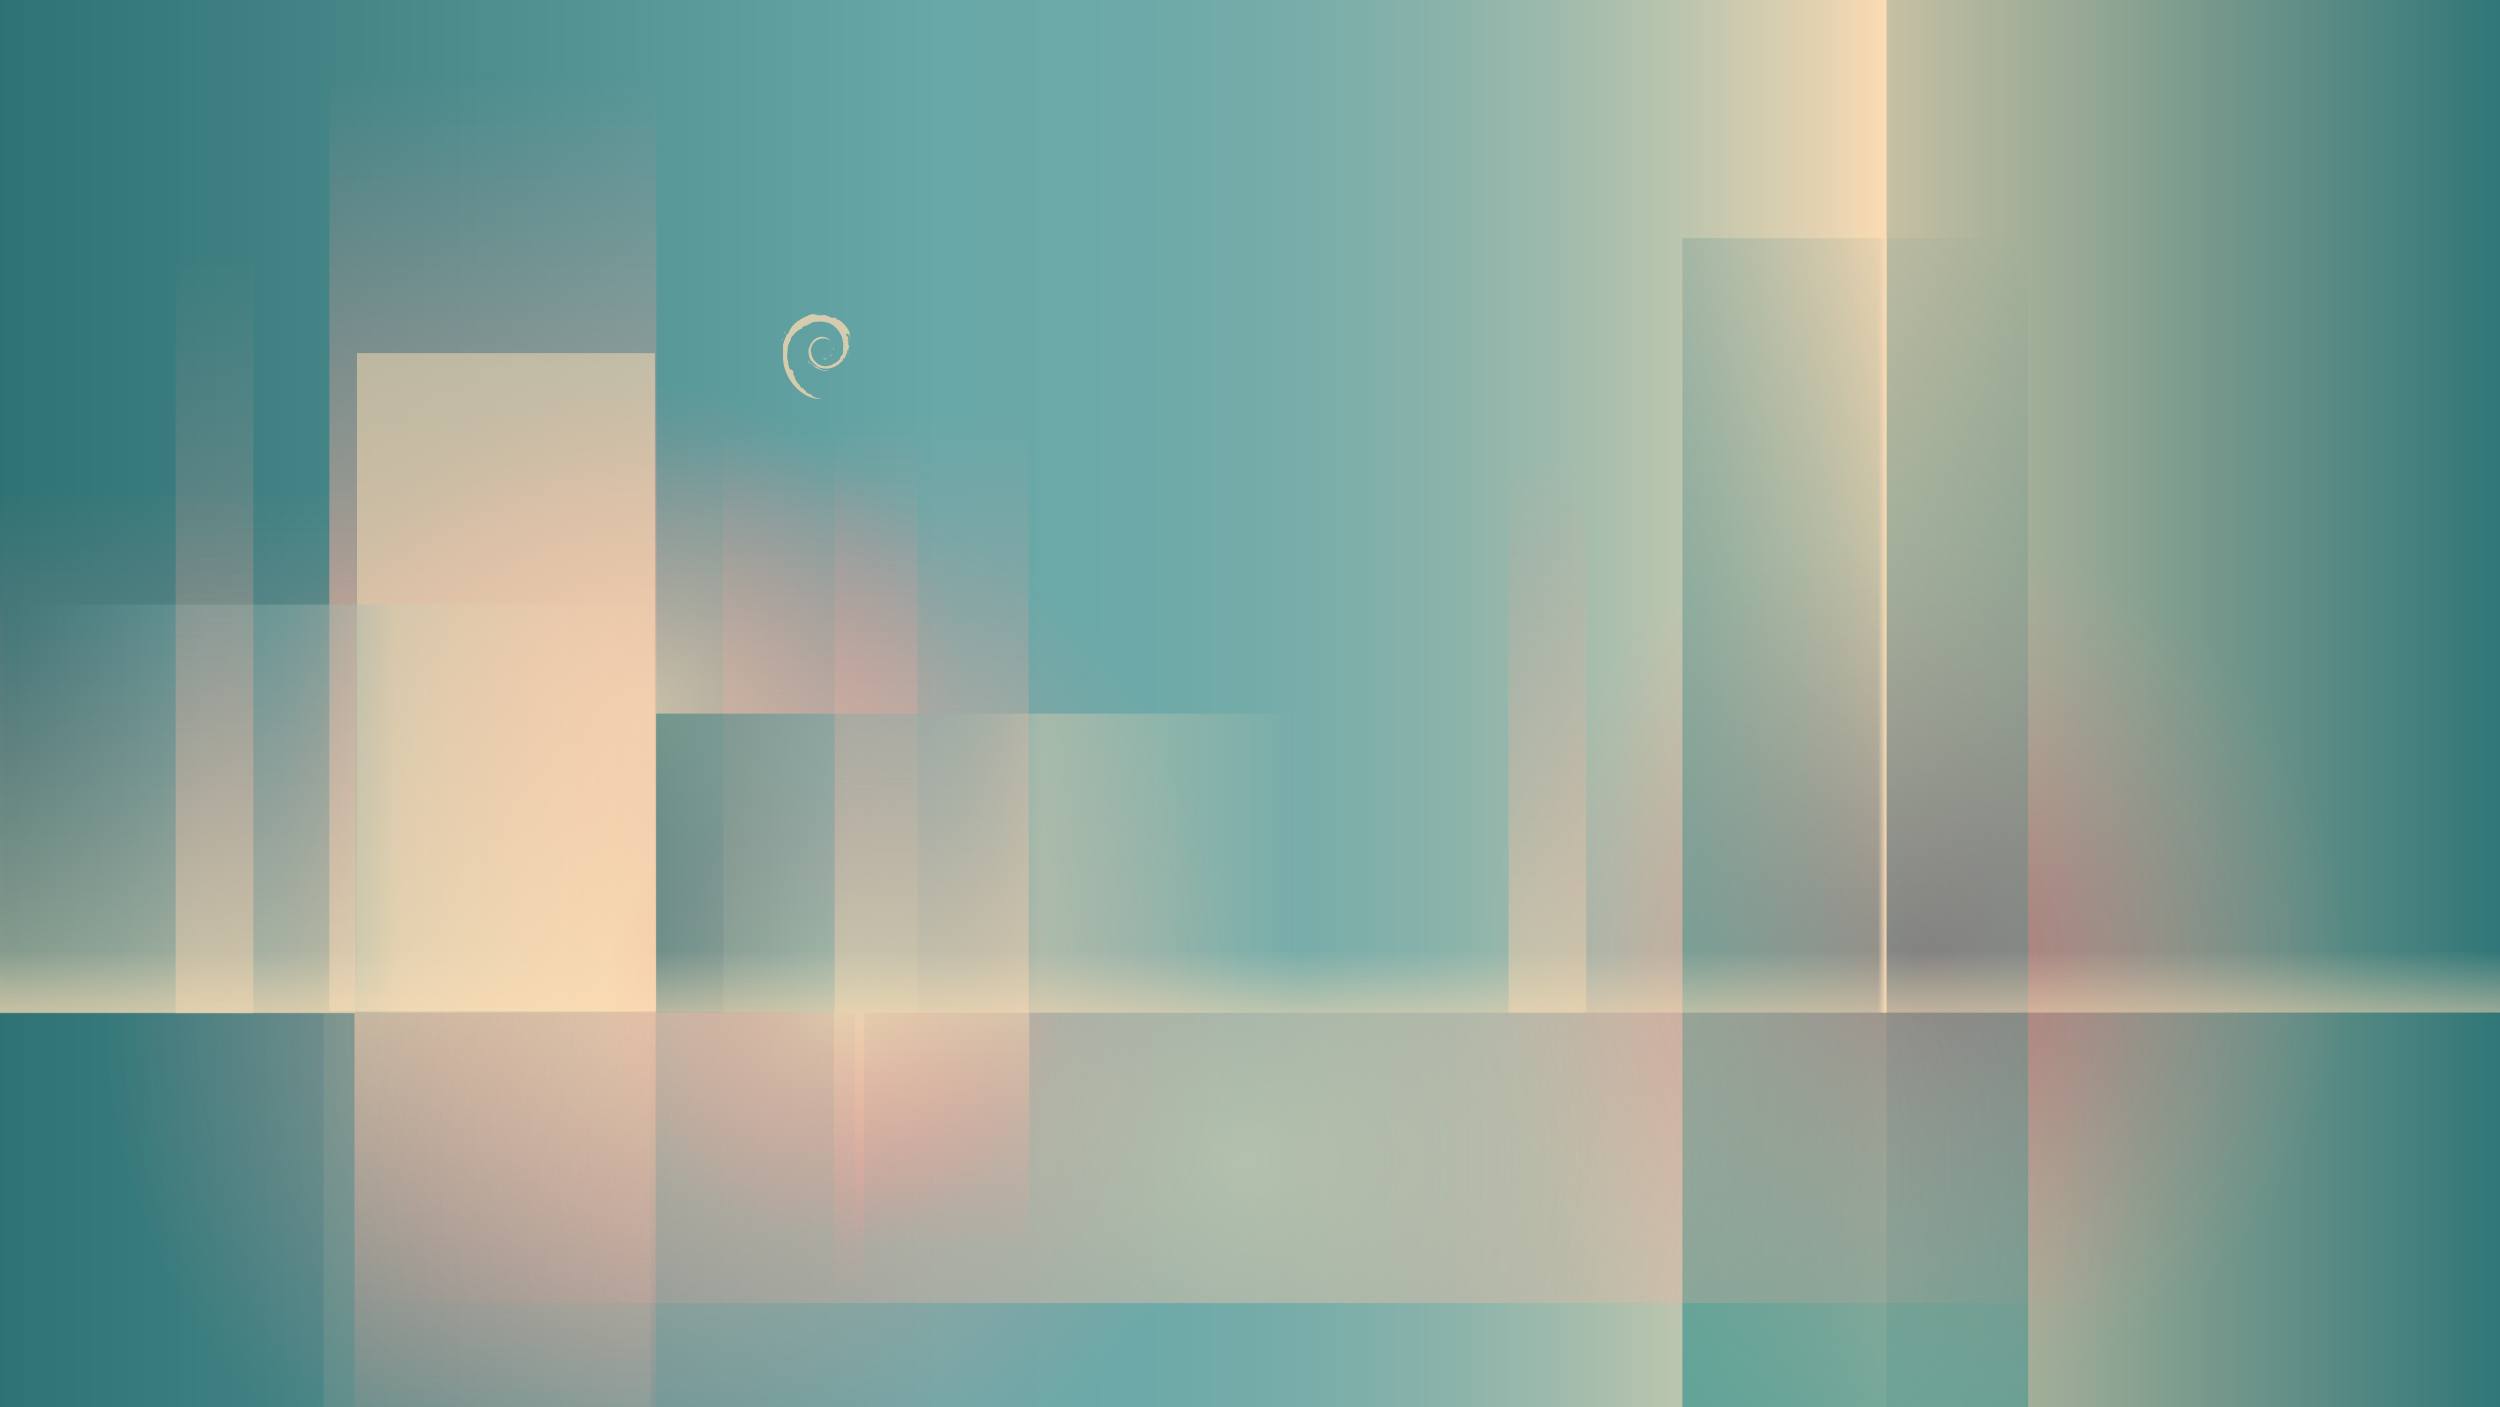
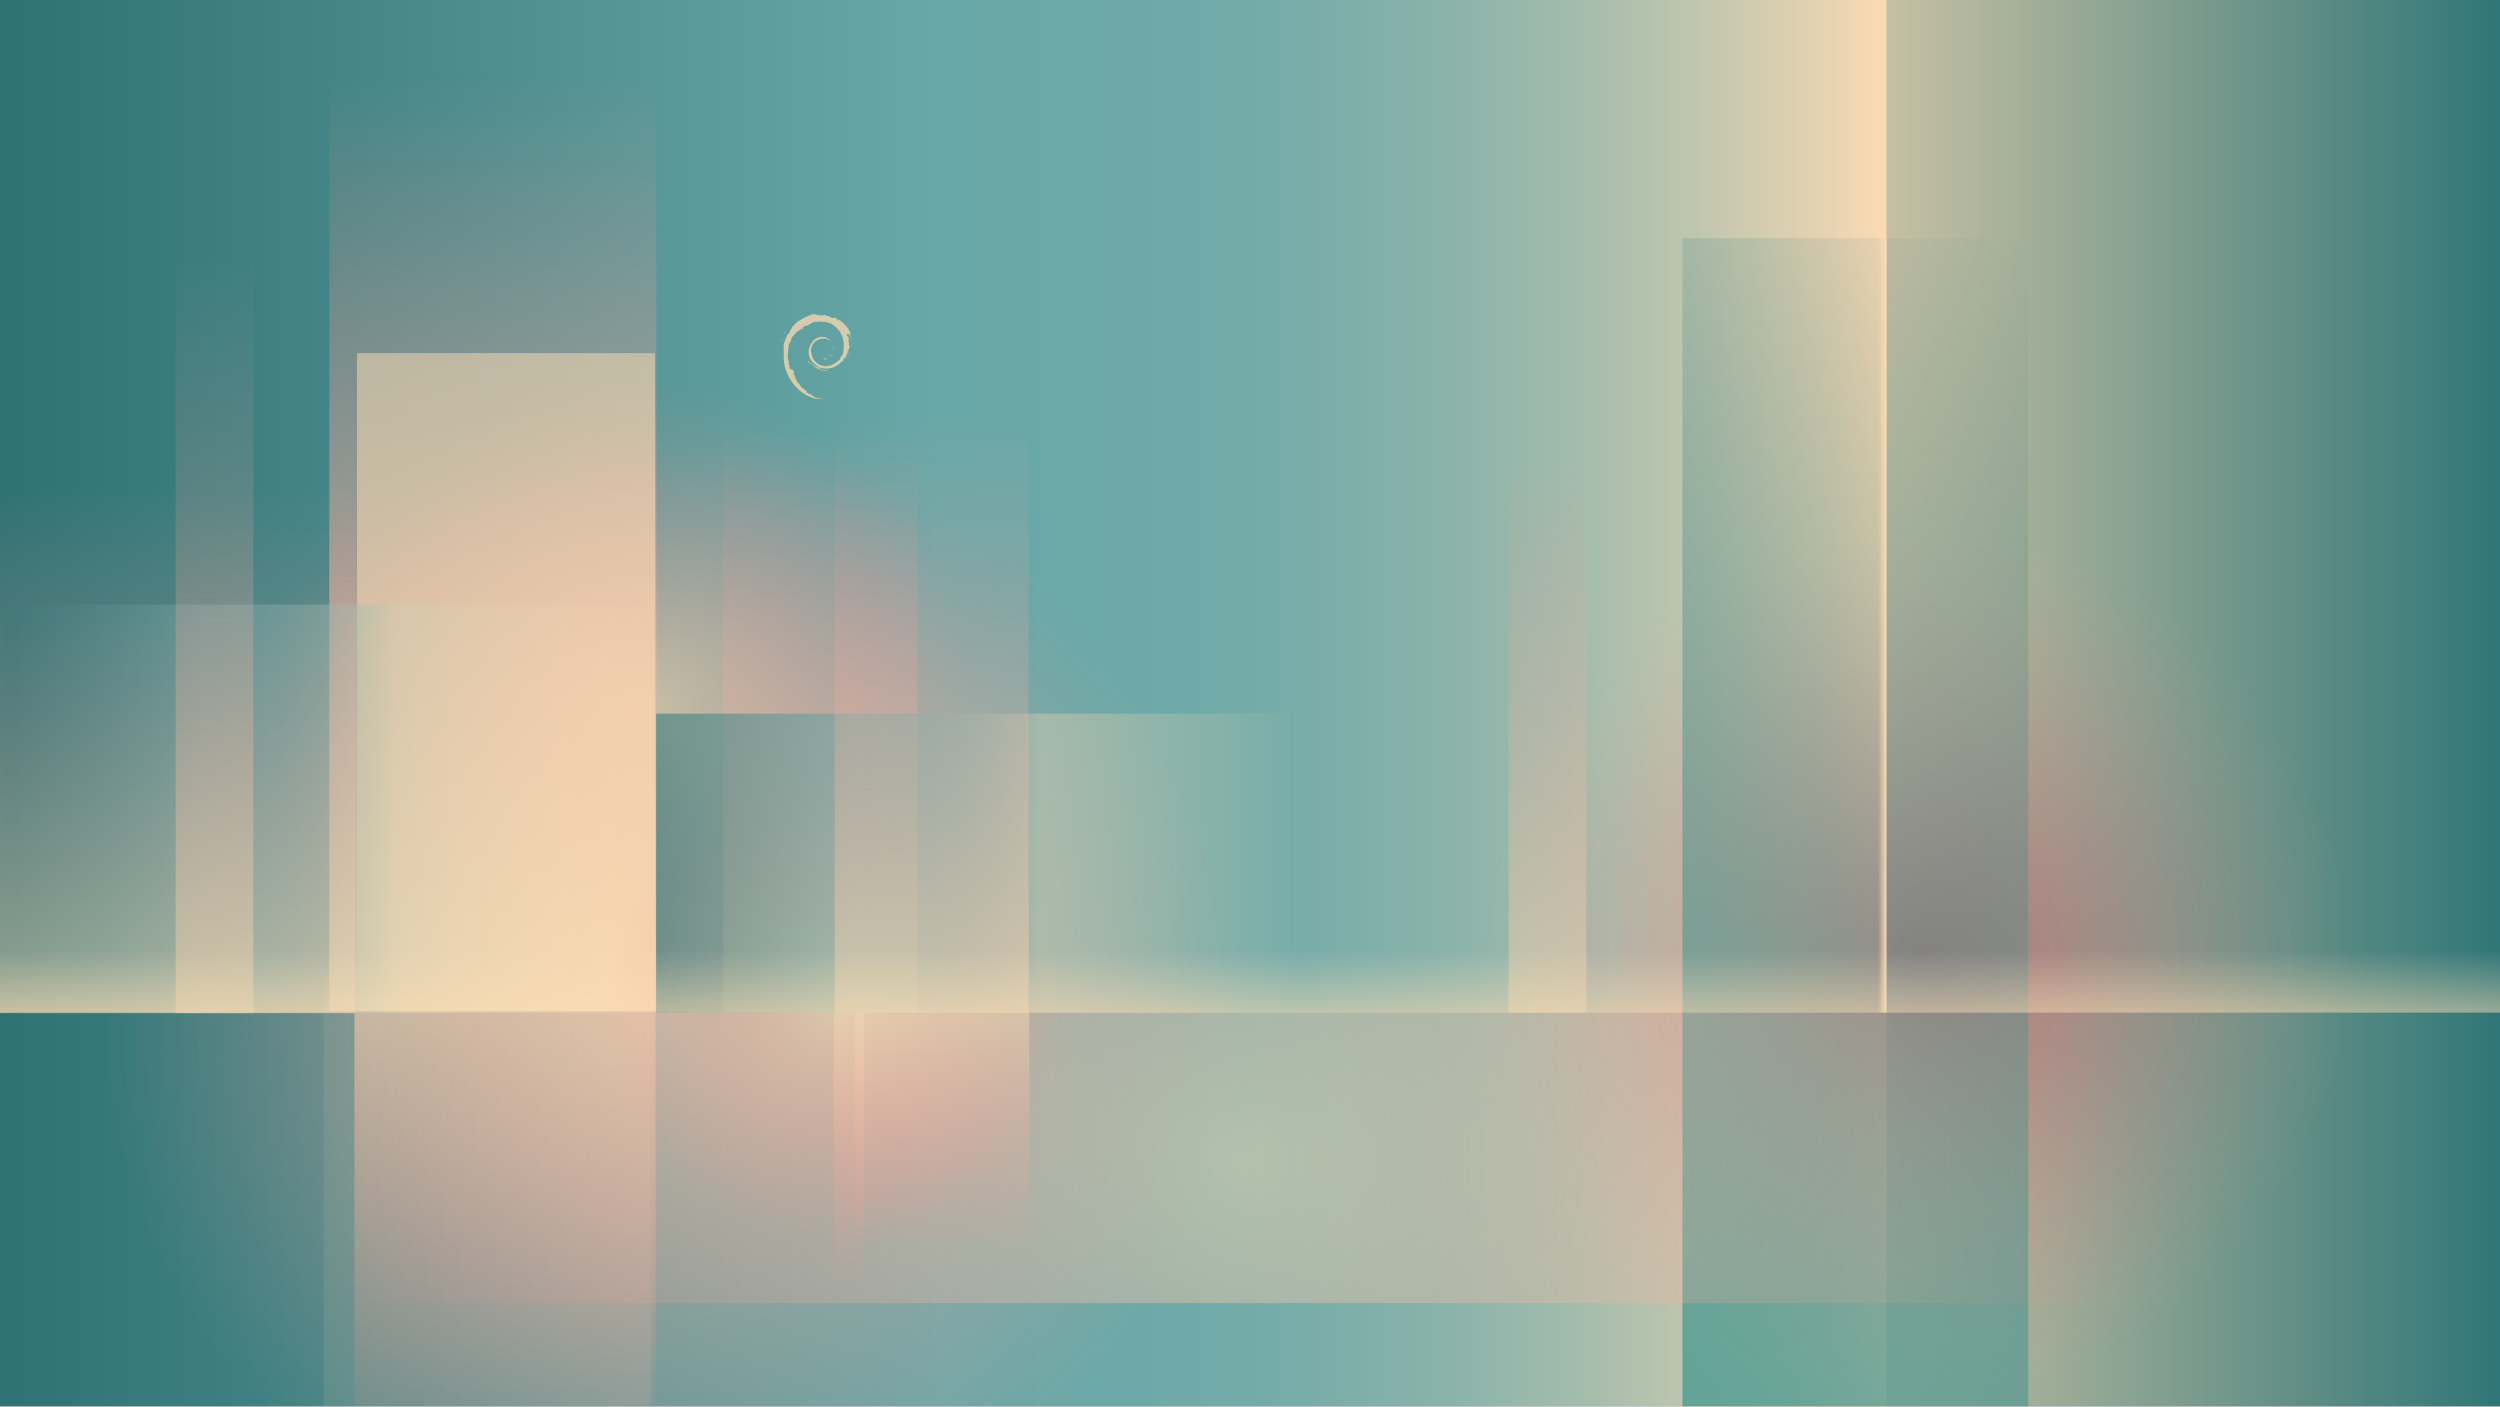
- <svg xmlns="http://www.w3.org/2000/svg" xmlns:xlink="http://www.w3.org/1999/xlink" id="Calque_1" viewBox="0 0 1920 1080">
-   <defs>
-     <style>.cls-1{fill:none;opacity:.8;}.cls-2{fill:url(#Dégradé_sans_nom_2);}.cls-2,.cls-3,.cls-4,.cls-5,.cls-6,.cls-7,.cls-8,.cls-9,.cls-10,.cls-11,.cls-12,.cls-13{opacity:.5;}.cls-14{opacity:.1;}.cls-14,.cls-13{fill:#fee0b6;}.cls-15{fill:#f3d6b0;}.cls-16{fill:#284d55;}.cls-17{fill:url(#Dégradé_sans_nom_304-2);}.cls-18{fill:url(#Dégradé_sans_nom_138-2);}.cls-3{fill:url(#Dégradé_sans_nom_304-7);}.cls-4{fill:url(#Dégradé_sans_nom_304-8);}.cls-5{fill:url(#Dégradé_sans_nom_304-6);}.cls-6{fill:url(#Dégradé_sans_nom_304-5);}.cls-7{fill:url(#Dégradé_sans_nom_304-4);}.cls-8{fill:url(#Dégradé_sans_nom_304-3);}.cls-19{fill:url(#Dégradé_sans_nom_297-2);}.cls-19,.cls-20,.cls-21,.cls-22{opacity:.6;}.cls-20{fill:url(#Dégradé_sans_nom_297-3);}.cls-23{fill:url(#Dégradé_sans_nom_153);opacity:.4;}.cls-21{fill:url(#Dégradé_sans_nom_297);}.cls-22{fill:url(#Dégradé_sans_nom_304);}.cls-9{fill:url(#Dégradé_sans_nom_334);}.cls-10{fill:url(#Dégradé_sans_nom_435);}.cls-11{fill:url(#Dégradé_sans_nom_437);}.cls-12{fill:url(#Dégradé_sans_nom_138);}.cls-24{fill:url(#Dégradé_sans_nom_342);}.cls-25{fill:url(#Dégradé_sans_nom_291);}.cls-26{fill:url(#Dégradé_sans_nom_293);}</style>
-     <linearGradient id="Dégradé_sans_nom_291" x1="1274.59" y1="496.07" x2="1928.39" y2="496.07" gradientUnits="userSpaceOnUse">
-       <stop offset="0" stop-color="#206f73" />
-       <stop offset="0" stop-color="#fddbb3" />
-       <stop offset="1" stop-color="#2d7577" />
-     </linearGradient>
-     <linearGradient id="Dégradé_sans_nom_342" x1="-3.26" y1="497.38" x2="1448.86" y2="497.38" gradientUnits="userSpaceOnUse">
-       <stop offset="0" stop-color="#2f7274" />
-       <stop offset=".5" stop-color="#69a8a8" />
-       <stop offset=".6" stop-color="#6ca9a8" />
-       <stop offset=".68" stop-color="#76aca9" />
-       <stop offset=".76" stop-color="#88b2aa" />
-       <stop offset=".83" stop-color="#a0bbac" />
-       <stop offset=".9" stop-color="#c0c6ae" />
-       <stop offset=".97" stop-color="#e7d3b1" />
-       <stop offset="1" stop-color="#fcdbb3" />
-     </linearGradient>
-     <linearGradient id="Dégradé_sans_nom_304" x1="204.96" y1="959.26" x2="563.19" y2="959.26" gradientTransform="translate(3.81 -2.47)" gradientUnits="userSpaceOnUse">
-       <stop offset="0" stop-color="#f2d6b0" />
-       <stop offset="1" stop-color="#ff8c8e" stop-opacity="0" />
-     </linearGradient>
-     <radialGradient id="Dégradé_sans_nom_153" cx="1472.28" cy="739.76" fx="1472.28" fy="739.76" r="333.36" gradientUnits="userSpaceOnUse">
-       <stop offset="0" stop-color="#a80030" />
-       <stop offset="1" stop-color="#ff8c8e" stop-opacity="0" />
-     </radialGradient>
-     <linearGradient id="Dégradé_sans_nom_293" x1="1237.35" y1="1151.17" x2="1849.38" y2="539.14" gradientTransform="translate(-118.52 -183.02)" gradientUnits="userSpaceOnUse">
-       <stop offset="0" stop-color="#487c80" stop-opacity="0" />
-       <stop offset="1" stop-color="#5ea498" />
-     </linearGradient>
-     <radialGradient id="Dégradé_sans_nom_297" cx="516.33" cy="776.78" fx="516.33" fy="776.78" r="435.9" gradientUnits="userSpaceOnUse">
-       <stop offset="0" stop-color="#f2d6b0" />
-       <stop offset="1" stop-color="#ff8c8e" stop-opacity="0" />
-     </radialGradient>
-     <radialGradient id="Dégradé_sans_nom_297-2" cx="496.34" cy="541.61" fx="496.34" fy="541.61" r="248.14" xlink:href="#Dégradé_sans_nom_297" />
-     <linearGradient id="Dégradé_sans_nom_304-2" x1="378.49" y1="776.37" x2="378.49" y2="58.02" gradientTransform="matrix(1,0,0,1,0,0)" xlink:href="#Dégradé_sans_nom_304" />
-     <radialGradient id="Dégradé_sans_nom_2" cx="1313.05" cy="1429.9" fx="1313.05" fy="1429.9" r="685" gradientTransform="translate(-233.85 -547.62) scale(.91 1)" gradientUnits="userSpaceOnUse">
-       <stop offset="0" stop-color="#f2d6b0" />
-       <stop offset="1" stop-color="#ff8c8e" stop-opacity="0" />
-     </radialGradient>
-     <linearGradient id="Dégradé_sans_nom_437" x1="3.27" y1="621.22" x2="503.71" y2="621.22" gradientUnits="userSpaceOnUse">
-       <stop offset="0" stop-color="#206f73" stop-opacity=".8" />
-       <stop offset=".31" stop-color="#69a8a8" />
-       <stop offset=".37" stop-color="#6ca9a8" />
-       <stop offset=".43" stop-color="#76aca9" />
-       <stop offset=".48" stop-color="#88b2aa" />
-       <stop offset=".53" stop-color="#a0bbac" />
-       <stop offset=".58" stop-color="#c0c6ae" />
-       <stop offset=".6" stop-color="#d0ccb0" />
-       <stop offset="1" stop-color="#fcdbb3" stop-opacity="0" />
-     </linearGradient>
-     <radialGradient id="Dégradé_sans_nom_297-3" cx="641.02" cy="773.76" fx="641.02" fy="773.76" r="177.59" xlink:href="#Dégradé_sans_nom_297" />
-     <linearGradient id="Dégradé_sans_nom_304-3" x1="1428.73" y1="454.17" x2="1791.88" y2="454.17" gradientTransform="translate(-1631.07 393.41) scale(1.1 .41)" xlink:href="#Dégradé_sans_nom_304" />
-     <linearGradient id="Dégradé_sans_nom_435" x1="1429.16" y1="1665.99" x2="1832.96" y2="1665.99" gradientTransform="translate(-1158.61 -124.57) scale(1.1 .41)" gradientUnits="userSpaceOnUse">
-       <stop offset="0" stop-color="#f2d6b0" />
-       <stop offset="1" stop-color="#ff8c8e" stop-opacity="0" />
-     </linearGradient>
-     <linearGradient id="Dégradé_sans_nom_334" x1="503.89" y1="662.86" x2="997.64" y2="662.86" gradientUnits="userSpaceOnUse">
-       <stop offset="0" stop-color="#206f73" />
-       <stop offset=".31" stop-color="#69a8a8" />
-       <stop offset=".37" stop-color="#6ca9a8" />
-       <stop offset=".43" stop-color="#76aca9" />
-       <stop offset=".48" stop-color="#88b2aa" />
-       <stop offset=".53" stop-color="#a0bbac" />
-       <stop offset=".58" stop-color="#c0c6ae" />
-       <stop offset=".6" stop-color="#d0ccb0" />
-       <stop offset="1" stop-color="#fcdbb3" stop-opacity="0" />
-     </linearGradient>
-     <linearGradient id="Dégradé_sans_nom_304-4" x1="1429.16" y1="1875.31" x2="1842.02" y2="1875.31" gradientTransform="translate(-1078.04 -215.08) scale(1.1 .41)" xlink:href="#Dégradé_sans_nom_304" />
-     <linearGradient id="Dégradé_sans_nom_138" x1="1636.86" y1="1429.49" x2="1664.87" y2="1429.49" gradientTransform="translate(-1796.12 2183.75) scale(1.67 -1)" gradientUnits="userSpaceOnUse">
-       <stop offset="0" stop-color="#f2dab8" stop-opacity="0" />
-       <stop offset="1" stop-color="#fcdbb3" />
-     </linearGradient>
-     <linearGradient id="Dégradé_sans_nom_138-2" x1="1442.33" y1="480.05" x2="1448.81" y2="480.05" gradientTransform="translate(2891.14 960.1) rotate(-180)" xlink:href="#Dégradé_sans_nom_138" />
-     <linearGradient id="Dégradé_sans_nom_304-5" x1="1428.73" y1="527.55" x2="1953.85" y2="527.55" gradientTransform="translate(-1689.89 274.62) scale(1.1 .41)" xlink:href="#Dégradé_sans_nom_304" />
-     <linearGradient id="Dégradé_sans_nom_304-6" x1="1429.16" y1="3032.55" x2="1813.59" y2="3032.55" gradientTransform="translate(-589.53 -672.41) scale(1.1 .41)" xlink:href="#Dégradé_sans_nom_304" />
-     <linearGradient id="Dégradé_sans_nom_304-7" x1="1531.38" y1="1791.6" x2="1693.43" y2="1791.6" gradientTransform="translate(-1044.56 133.81) scale(1.1 .41)" xlink:href="#Dégradé_sans_nom_304" />
-     <linearGradient id="Dégradé_sans_nom_304-8" x1="1531.62" y1="1966.54" x2="1724.74" y2="1966.54" gradientTransform="translate(-1133.35 79.62) scale(1.1 .41)" xlink:href="#Dégradé_sans_nom_304" />
-   </defs>
-   <rect class="cls-16" y="-60" width="1920" height="1200" />
-   <rect class="cls-25" x="1274.59" y="-301.31" width="653.8" height="1594.76" />
-   <rect class="cls-24" x="-3.26" y="-298.18" width="1452.12" height="1591.13" />
-   <rect class="cls-14" x="248.59" y="747.68" width="251.1" height="405.44" />
-   <rect class="cls-22" x="208.77" y="841.15" width="358.23" height="231.29" transform="translate(1344.68 568.91) rotate(90)" />
-   <circle class="cls-23" cx="1472.28" cy="739.76" r="333.36" />
-   <rect class="cls-26" x="1292.07" y="182.88" width="265.56" height="958.5" transform="translate(2849.7 1324.26) rotate(180)" />
-   <circle class="cls-21" cx="516.33" cy="776.78" r="435.9" />
-   <circle class="cls-19" cx="496.34" cy="541.61" r="248.14" />
-   <rect class="cls-17" x="252.94" y="58.02" width="251.1" height="718.35" />
-   <rect class="cls-13" x="274.16" y="271.23" width="228.79" height="505.94" />
-   <rect class="cls-2" x="851.21" y="-76.45" width="223.47" height="1930.97" transform="translate(73.91 1851.98) rotate(-90)" />
-   <rect class="cls-11" x="3.27" y="464.32" width="500.44" height="313.81" />
-   <circle class="cls-20" cx="641.02" cy="773.76" r="177.59" />
-   <rect class="cls-8" x="-64.37" y="440.82" width="398.22" height="276.38" transform="translate(-444.28 713.75) rotate(-90)" />
-   <rect class="cls-10" x="408.56" y="481.74" width="442.8" height="149.03" transform="translate(73.71 1186.22) rotate(-90)" />
-   <rect class="cls-9" x="503.89" y="548.07" width="493.75" height="229.59" />
-   <rect class="cls-7" x="489.14" y="476.78" width="452.73" height="149.03" transform="translate(164.21 1266.79) rotate(-90)" />
-   <rect class="cls-12" x="938.48" y="-207.9" width="46.79" height="1924.32" transform="translate(1716.13 -207.61) rotate(90)" />
-   <rect class="cls-18" x="1442.33" y="182.45" width="6.47" height="595.21" transform="translate(2891.14 960.1) rotate(180)" />
-   <g class="cls-1">
-     <path class="cls-15" d="m632.47,275.3c-1.09.01.21.56,1.63.78.4-.31.75-.62,1.07-.92-.89.22-1.79.22-2.7.14" />
-     <path class="cls-15" d="m638.33,273.84c.65-.9,1.13-1.88,1.29-2.9-.15.72-.54,1.35-.91,2.01-2.04,1.29-.19-.76,0-1.54-2.19,2.76-.3,1.66-.38,2.43" />
-     <path class="cls-15" d="m640.5,268.21c.13-1.97-.39-1.34-.56-.59.2.11.36,1.39.56.59" />
-     <path class="cls-15" d="m628.33,241.33c.58.1,1.26.18,1.16.32.64-.14.78-.27-1.16-.32" />
-     <path class="cls-15" d="m629.5,241.65l-.41.09.38-.04.03-.05" />
-     <path class="cls-15" d="m647.67,268.95c.07,1.77-.52,2.62-1.04,4.14l-.94.47c-.77,1.5.08.95-.48,2.15-1.21,1.07-3.66,3.35-4.44,3.56-.57-.01.39-.68.51-.94-1.61,1.11-1.3,1.66-3.77,2.34l-.07-.16c-6.09,2.86-14.54-2.81-14.43-10.55-.06.49-.18.37-.32.57-.31-3.98,1.84-7.98,5.47-9.62,3.55-1.76,7.72-1.04,10.26,1.34-1.4-1.83-4.18-3.77-7.48-3.59-3.23.05-6.25,2.11-7.26,4.34-1.65,1.04-1.85,4.02-2.57,4.56-.97,7.13,1.82,10.21,6.56,13.84.74.5.21.58.31.96-1.57-.74-3.01-1.85-4.19-3.21.63.92,1.31,1.81,2.18,2.51-1.48-.5-3.46-3.59-4.04-3.72,2.55,4.57,10.36,8.02,14.45,6.31-1.89.07-4.3.04-6.42-.75-.9-.46-2.11-1.41-1.89-1.59,5.58,2.08,11.34,1.58,16.17-2.29,1.23-.96,2.57-2.58,2.96-2.61-.58.88.1.42-.35,1.2,1.22-1.97-.53-.8,1.26-3.41l.66.91c-.25-1.64,2.04-3.63,1.8-6.22.52-.79.58.85.03,2.68.77-2.02.2-2.35.4-4.02.21.56.5,1.16.64,1.75-.5-1.95.51-3.29.77-4.43-.25-.11-.78.86-.9-1.44.02-1,.28-.53.38-.77-.2-.11-.71-.88-1.03-2.36.23-.35.61.9.92.95-.2-1.17-.54-2.07-.56-2.96-.91-1.89-.32.25-1.05-.81-.96-3.01.8-.7.92-2.06,1.46,2.12,2.29,5.4,2.68,6.76-.29-1.66-.76-3.26-1.34-4.82.45.19-.72-3.41.58-1.03-1.38-5.08-5.9-9.82-10.07-12.04.51.47,1.15,1.05.92,1.14-2.07-1.23-1.71-1.33-2-1.85-1.68-.69-1.8.06-2.91,0-3.18-1.69-3.79-1.51-6.72-2.56l.13.62c-2.11-.7-2.45.26-4.73,0-.14-.11.73-.39,1.44-.49-2.04.27-1.94-.4-3.93.07.49-.34,1.01-.57,1.53-.87-1.66.1-3.96.97-3.25.18-2.71,1.21-7.52,2.9-10.22,5.44l-.08-.57c-1.24,1.48-5.39,4.43-5.72,6.36l-.33.08c-.64,1.09-1.06,2.32-1.57,3.44-.84,1.43-1.23.55-1.11.78-1.66,3.36-2.48,6.18-3.19,8.49.51.76.01,4.55.2,7.59-.83,15.01,10.54,29.59,22.96,32.95,1.82.65,4.53.63,6.83.69-2.72-.78-3.07-.41-5.72-1.33-1.91-.9-2.33-1.93-3.68-3.1l.54.95c-2.65-.94-1.54-1.16-3.7-1.85l.57-.75c-.86-.07-2.28-1.45-2.67-2.22l-.94.04c-1.13-1.39-1.73-2.4-1.69-3.18l-.3.54c-.34-.59-4.16-5.23-2.18-4.15-.37-.33-.86-.55-1.39-1.51l.4-.46c-.95-1.23-1.75-2.8-1.69-3.32.51.69.86.81,1.21.93-2.41-5.97-2.54-.33-4.36-6.07l.38-.03c-.29-.45-.48-.93-.71-1.4l.17-1.67c-1.73-2-.48-8.51-.23-12.08.17-1.45,1.44-3,2.41-5.42l-.59-.1c1.13-1.96,6.43-7.89,8.89-7.59,1.19-1.5-.24,0-.47-.38,2.62-2.71,3.44-1.91,5.2-2.4,1.9-1.13-1.63.44-.73-.43,3.29-.84,2.33-1.91,6.62-2.34.45.26-1.05.4-1.43.73,2.74-1.34,8.67-1.04,12.53.74,4.47,2.09,9.5,8.27,9.69,14.08l.23.06c-.11,2.31.35,4.98-.46,7.44l.55-1.16" />
-     <path class="cls-15" d="m620.55,276.8l-.15.77c.72.98,1.29,2.03,2.2,2.79-.66-1.29-1.15-1.82-2.05-3.56" />
-     <path class="cls-15" d="m622.25,276.73c-.38-.42-.6-.93-.86-1.43.24.88.74,1.65,1.19,2.42l-.34-.99" />
-     <path class="cls-15" d="m652.27,270.2l-.16.4c-.29,2.09-.93,4.16-1.9,6.07,1.08-2.02,1.77-4.23,2.06-6.48" />
-     <path class="cls-15" d="m628.55,240.81c.74-.27,1.81-.15,2.6-.33-1.02.09-2.04.14-3.04.26l.44.06" />
-     <path class="cls-15" d="m602.63,254.59c.17,1.57-1.18,2.19.3,1.15.8-1.79-.31-.49-.3-1.15" />
-     <path class="cls-15" d="m600.88,261.88c.34-1.05.4-1.68.53-2.29-.94,1.21-.44,1.47-.53,2.29" />
+ <svg xmlns="http://www.w3.org/2000/svg" xmlns:xlink="http://www.w3.org/1999/xlink" version="1.1" id="Calque_1" x="0px" y="0px" viewBox="0 0 1920 1080" style="enable-background:new 0 0 1920 1080;" xml:space="preserve">
+   <style type="text/css">
+ 	.st0{clip-path:url(#SVGID_00000108310281131483629020000017432244635275208586_);fill:#284D55;}
+ 	
+ 		.st1{clip-path:url(#SVGID_00000108310281131483629020000017432244635275208586_);fill:url(#SVGID_00000011730131366729976700000010985417114782185130_);}
+ 	
+ 		.st2{clip-path:url(#SVGID_00000108310281131483629020000017432244635275208586_);fill:url(#SVGID_00000044154243611348426310000008502125570458073497_);}
+ 	
+ 		.st3{opacity:0.1;clip-path:url(#SVGID_00000108310281131483629020000017432244635275208586_);fill:#FEE0B6;enable-background:new    ;}
+ 	
+ 		.st4{opacity:0.6;clip-path:url(#SVGID_00000108310281131483629020000017432244635275208586_);fill:url(#SVGID_00000070120866222954396320000003708904108355513010_);enable-background:new    ;}
+ 	
+ 		.st5{opacity:0.4;clip-path:url(#SVGID_00000108310281131483629020000017432244635275208586_);fill:url(#SVGID_00000014609947402465185000000004131412451605654206_);enable-background:new    ;}
+ 	
+ 		.st6{clip-path:url(#SVGID_00000108310281131483629020000017432244635275208586_);fill:url(#SVGID_00000103967682757956065170000007416653654839710641_);}
+ 	
+ 		.st7{opacity:0.6;clip-path:url(#SVGID_00000108310281131483629020000017432244635275208586_);fill:url(#SVGID_00000145056717331216698050000013300692031627513513_);enable-background:new    ;}
+ 	
+ 		.st8{opacity:0.6;clip-path:url(#SVGID_00000108310281131483629020000017432244635275208586_);fill:url(#SVGID_00000016777810585319483380000016902397433033856679_);enable-background:new    ;}
+ 	
+ 		.st9{clip-path:url(#SVGID_00000108310281131483629020000017432244635275208586_);fill:url(#SVGID_00000088122753571480592750000018212579471431792278_);}
+ 	
+ 		.st10{opacity:0.5;clip-path:url(#SVGID_00000108310281131483629020000017432244635275208586_);fill:#FEE0B6;enable-background:new    ;}
+ 	
+ 		.st11{opacity:0.5;clip-path:url(#SVGID_00000108310281131483629020000017432244635275208586_);fill:url(#SVGID_00000159428716207405565930000004956095791117216404_);enable-background:new    ;}
+ 	
+ 		.st12{opacity:0.5;clip-path:url(#SVGID_00000108310281131483629020000017432244635275208586_);fill:url(#SVGID_00000147923810017279851090000012603210466702578567_);enable-background:new    ;}
+ 	
+ 		.st13{opacity:0.6;clip-path:url(#SVGID_00000108310281131483629020000017432244635275208586_);fill:url(#SVGID_00000131328269067619482680000016515873748803952311_);enable-background:new    ;}
+ 	
+ 		.st14{opacity:0.5;clip-path:url(#SVGID_00000108310281131483629020000017432244635275208586_);fill:url(#SVGID_00000145042093198664394240000000316998817694774660_);enable-background:new    ;}
+ 	
+ 		.st15{opacity:0.5;clip-path:url(#SVGID_00000108310281131483629020000017432244635275208586_);fill:url(#SVGID_00000082327915314961077930000015384539705078390443_);enable-background:new    ;}
+ 	
+ 		.st16{opacity:0.5;clip-path:url(#SVGID_00000108310281131483629020000017432244635275208586_);fill:url(#SVGID_00000092420182638938250400000006020377760619614867_);enable-background:new    ;}
+ 	
+ 		.st17{opacity:0.5;clip-path:url(#SVGID_00000108310281131483629020000017432244635275208586_);fill:url(#SVGID_00000026131289978931641490000003825515117453310142_);enable-background:new    ;}
+ 	
+ 		.st18{opacity:0.5;clip-path:url(#SVGID_00000108310281131483629020000017432244635275208586_);fill:url(#SVGID_00000082349610042769747790000013976913236003934655_);enable-background:new    ;}
+ 	
+ 		.st19{clip-path:url(#SVGID_00000108310281131483629020000017432244635275208586_);fill:url(#SVGID_00000183225921204365129930000003376032759545814414_);}
+ 	.st20{opacity:0.8;clip-path:url(#SVGID_00000108310281131483629020000017432244635275208586_);}
+ 	.st21{fill:#F3D6B0;}
+ 	
+ 		.st22{opacity:0.5;clip-path:url(#SVGID_00000108310281131483629020000017432244635275208586_);fill:url(#SVGID_00000042714872223265273560000010787308961930471598_);enable-background:new    ;}
+ 	
+ 		.st23{opacity:0.5;clip-path:url(#SVGID_00000108310281131483629020000017432244635275208586_);fill:url(#SVGID_00000003079044622759035230000000658548711980179858_);enable-background:new    ;}
+ 	
+ 		.st24{opacity:0.5;clip-path:url(#SVGID_00000108310281131483629020000017432244635275208586_);fill:url(#SVGID_00000174602662626609899460000006834140955035798158_);enable-background:new    ;}
+ 	
+ 		.st25{opacity:0.5;clip-path:url(#SVGID_00000108310281131483629020000017432244635275208586_);fill:url(#SVGID_00000058582735664039333820000008263838844152905632_);enable-background:new    ;}
+ </style>
+   <g>
+     <defs>
+       <rect id="SVGID_1_" width="1920" height="1080" />
+     </defs>
+     <clipPath id="SVGID_00000013899866680583954050000002402616101565487497_">
+       <use xlink:href="#SVGID_1_" style="overflow:visible;" />
+     </clipPath>
+     <rect y="-60" style="clip-path:url(#SVGID_00000013899866680583954050000002402616101565487497_);fill:#284D55;" width="1920" height="1200" />
+     <linearGradient id="SVGID_00000170993532450962762250000005975518942871066301_" gradientUnits="userSpaceOnUse" x1="1274.59" y1="583.93" x2="1928.39" y2="583.93" gradientTransform="matrix(1 0 0 -1 0 1080)">
+       <stop offset="0" style="stop-color:#206F73" />
+       <stop offset="0" style="stop-color:#FDDBB3" />
+       <stop offset="1" style="stop-color:#2D7577" />
+     </linearGradient>
+     <rect x="1274.6" y="-301.3" style="clip-path:url(#SVGID_00000013899866680583954050000002402616101565487497_);fill:url(#SVGID_00000170993532450962762250000005975518942871066301_);" width="653.8" height="1594.8" />
+     <linearGradient id="SVGID_00000171683937451812940440000010701890774419355307_" gradientUnits="userSpaceOnUse" x1="-3.26" y1="582.615" x2="1448.86" y2="582.615" gradientTransform="matrix(1 0 0 -1 0 1080)">
+       <stop offset="0" style="stop-color:#2F7274" />
+       <stop offset="0.5" style="stop-color:#69A8A8" />
+       <stop offset="0.6" style="stop-color:#6CA9A8" />
+       <stop offset="0.68" style="stop-color:#76ACA9" />
+       <stop offset="0.76" style="stop-color:#88B2AA" />
+       <stop offset="0.83" style="stop-color:#A0BBAC" />
+       <stop offset="0.9" style="stop-color:#C0C6AE" />
+       <stop offset="0.97" style="stop-color:#E7D3B1" />
+       <stop offset="1" style="stop-color:#FCDBB3" />
+     </linearGradient>
+     <rect x="-3.3" y="-298.2" style="clip-path:url(#SVGID_00000013899866680583954050000002402616101565487497_);fill:url(#SVGID_00000171683937451812940440000010701890774419355307_);" width="1452.1" height="1591.1" />
+     <rect x="248.6" y="747.7" style="opacity:0.1;clip-path:url(#SVGID_00000013899866680583954050000002402616101565487497_);fill:#FEE0B6;enable-background:new    ;" width="251.1" height="405.4" />
+     <linearGradient id="SVGID_00000153664202137996646630000004474690749977499299_" gradientUnits="userSpaceOnUse" x1="624.96" y1="-1359.265" x2="983.19" y2="-1359.265" gradientTransform="matrix(6.123234e-17 1 1 -6.123234e-17 1747.15 152.72)">
+       <stop offset="0" style="stop-color:#F2D6B0" />
+       <stop offset="1" style="stop-color:#FF8C8E;stop-opacity:0" />
+     </linearGradient>
+     <rect x="272.2" y="777.7" style="opacity:0.6;clip-path:url(#SVGID_00000013899866680583954050000002402616101565487497_);fill:url(#SVGID_00000153664202137996646630000004474690749977499299_);enable-background:new    ;" width="231.3" height="358.2" />
+     <radialGradient id="SVGID_00000075848548680908275580000010836887795442828165_" cx="1472.28" cy="340.24" r="333.36" gradientTransform="matrix(1 0 0 -1 0 1080)" gradientUnits="userSpaceOnUse">
+       <stop offset="0" style="stop-color:#A80030" />
+       <stop offset="1" style="stop-color:#FF8C8E;stop-opacity:0" />
+     </radialGradient>
+     <circle style="opacity:0.4;clip-path:url(#SVGID_00000013899866680583954050000002402616101565487497_);fill:url(#SVGID_00000075848548680908275580000010836887795442828165_);enable-background:new    ;" cx="1472.3" cy="739.8" r="333.4" />
+     <linearGradient id="SVGID_00000080915382579944244780000015436459388437139892_" gradientUnits="userSpaceOnUse" x1="3137.355" y1="-1131.165" x2="3749.385" y2="-519.135" gradientTransform="matrix(-1 0 0 1 4868.22 1487.28)">
+       <stop offset="0" style="stop-color:#487C80;stop-opacity:0" />
+       <stop offset="1" style="stop-color:#5EA498" />
+     </linearGradient>
+     <rect x="1292.1" y="182.9" style="clip-path:url(#SVGID_00000013899866680583954050000002402616101565487497_);fill:url(#SVGID_00000080915382579944244780000015436459388437139892_);" width="265.6" height="958.5" />
+     <radialGradient id="SVGID_00000127039765176875421590000014135224048781323688_" cx="516.33" cy="303.22" r="435.9" gradientTransform="matrix(1 0 0 -1 0 1080)" gradientUnits="userSpaceOnUse">
+       <stop offset="0" style="stop-color:#F2D6B0" />
+       <stop offset="1" style="stop-color:#FF8C8E;stop-opacity:0" />
+     </radialGradient>
+     <circle style="opacity:0.6;clip-path:url(#SVGID_00000013899866680583954050000002402616101565487497_);fill:url(#SVGID_00000127039765176875421590000014135224048781323688_);enable-background:new    ;" cx="516.3" cy="776.8" r="435.9" />
+     <radialGradient id="SVGID_00000070828723305417359550000000181795352742267538_" cx="496.34" cy="538.39" r="248.14" gradientTransform="matrix(1 0 0 -1 0 1080)" gradientUnits="userSpaceOnUse">
+       <stop offset="0" style="stop-color:#F2D6B0" />
+       <stop offset="1" style="stop-color:#FF8C8E;stop-opacity:0" />
+     </radialGradient>
+     <circle style="opacity:0.6;clip-path:url(#SVGID_00000013899866680583954050000002402616101565487497_);fill:url(#SVGID_00000070828723305417359550000000181795352742267538_);enable-background:new    ;" cx="496.3" cy="541.6" r="248.1" />
+     <linearGradient id="SVGID_00000119803081663393509670000000332562140090457229_" gradientUnits="userSpaceOnUse" x1="378.49" y1="303.63" x2="378.49" y2="1021.98" gradientTransform="matrix(1 0 0 -1 0 1080)">
+       <stop offset="0" style="stop-color:#F2D6B0" />
+       <stop offset="1" style="stop-color:#FF8C8E;stop-opacity:0" />
+     </linearGradient>
+     <rect x="252.9" y="58" style="clip-path:url(#SVGID_00000013899866680583954050000002402616101565487497_);fill:url(#SVGID_00000119803081663393509670000000332562140090457229_);" width="251.1" height="718.3" />
+     <rect x="274.2" y="271.2" style="opacity:0.5;clip-path:url(#SVGID_00000013899866680583954050000002402616101565487497_);fill:#FEE0B6;enable-background:new    ;" width="228.8" height="505.9" />
+     <radialGradient id="SVGID_00000072960273453929908960000010194898570985408915_" cx="2845.468" cy="70.1" r="685" gradientTransform="matrix(5.572143e-17 -0.91 -1 -6.123234e-17 1026.29 3480.33)" gradientUnits="userSpaceOnUse">
+       <stop offset="0" style="stop-color:#F2D6B0" />
+       <stop offset="1" style="stop-color:#FF8C8E;stop-opacity:0" />
+     </radialGradient>
+     <rect x="-2.5" y="777.3" style="opacity:0.5;clip-path:url(#SVGID_00000013899866680583954050000002402616101565487497_);fill:url(#SVGID_00000072960273453929908960000010194898570985408915_);enable-background:new    ;" width="1931" height="223.5" />
+     <linearGradient id="SVGID_00000143608528403592920440000011579746660230810041_" gradientUnits="userSpaceOnUse" x1="3.27" y1="458.775" x2="503.71" y2="458.775" gradientTransform="matrix(1 0 0 -1 0 1080)">
+       <stop offset="0" style="stop-color:#206F73;stop-opacity:0.8" />
+       <stop offset="0.31" style="stop-color:#69A8A8" />
+       <stop offset="0.37" style="stop-color:#6CA9A8" />
+       <stop offset="0.43" style="stop-color:#76ACA9" />
+       <stop offset="0.48" style="stop-color:#88B2AA" />
+       <stop offset="0.53" style="stop-color:#A0BBAC" />
+       <stop offset="0.58" style="stop-color:#C0C6AE" />
+       <stop offset="0.6" style="stop-color:#D0CCB0" />
+       <stop offset="1" style="stop-color:#FCDBB3;stop-opacity:0" />
+     </linearGradient>
+     <rect x="3.3" y="464.3" style="opacity:0.5;clip-path:url(#SVGID_00000013899866680583954050000002402616101565487497_);fill:url(#SVGID_00000143608528403592920440000011579746660230810041_);enable-background:new    ;" width="500.4" height="313.8" />
+     <radialGradient id="SVGID_00000124132626921087765220000007198470094140697216_" cx="641.02" cy="306.24" r="177.59" gradientTransform="matrix(1 0 0 -1 0 1080)" gradientUnits="userSpaceOnUse">
+       <stop offset="0" style="stop-color:#F2D6B0" />
+       <stop offset="1" style="stop-color:#FF8C8E;stop-opacity:0" />
+     </radialGradient>
+     <circle style="opacity:0.6;clip-path:url(#SVGID_00000013899866680583954050000002402616101565487497_);fill:url(#SVGID_00000124132626921087765220000007198470094140697216_);enable-background:new    ;" cx="641" cy="773.8" r="177.6" />
+     <linearGradient id="SVGID_00000183939820590949574710000012190012585934064003_" gradientUnits="userSpaceOnUse" x1="2860.548" y1="2414.39" x2="3223.698" y2="2414.39" gradientTransform="matrix(6.735558e-17 -1.1 -0.41 -2.510526e-17 1124.63 3919.82)">
+       <stop offset="0" style="stop-color:#F2D6B0" />
+       <stop offset="1" style="stop-color:#FF8C8E;stop-opacity:0" />
+     </linearGradient>
+     <rect x="-3.5" y="379.9" style="opacity:0.5;clip-path:url(#SVGID_00000013899866680583954050000002402616101565487497_);fill:url(#SVGID_00000183939820590949574710000012190012585934064003_);enable-background:new    ;" width="276.4" height="398.2" />
+     <linearGradient id="SVGID_00000051341514164098770310000010586799399292544944_" gradientUnits="userSpaceOnUse" x1="2860.978" y1="1206.524" x2="3264.778" y2="1206.524" gradientTransform="matrix(6.735558e-17 -1.1 -0.41 -2.510526e-17 1124.64 3919.83)">
+       <stop offset="0" style="stop-color:#F2D6B0" />
+       <stop offset="1" style="stop-color:#FF8C8E;stop-opacity:0" />
+     </linearGradient>
+     <rect x="555.5" y="334.9" style="opacity:0.5;clip-path:url(#SVGID_00000013899866680583954050000002402616101565487497_);fill:url(#SVGID_00000051341514164098770310000010586799399292544944_);enable-background:new    ;" width="149" height="442.8" />
+     <linearGradient id="SVGID_00000003080499154893666490000009360569529124050358_" gradientUnits="userSpaceOnUse" x1="503.89" y1="417.135" x2="997.64" y2="417.135" gradientTransform="matrix(1 0 0 -1 0 1080)">
+       <stop offset="0" style="stop-color:#206F73" />
+       <stop offset="0.31" style="stop-color:#69A8A8" />
+       <stop offset="0.37" style="stop-color:#6CA9A8" />
+       <stop offset="0.43" style="stop-color:#76ACA9" />
+       <stop offset="0.48" style="stop-color:#88B2AA" />
+       <stop offset="0.53" style="stop-color:#A0BBAC" />
+       <stop offset="0.58" style="stop-color:#C0C6AE" />
+       <stop offset="0.6" style="stop-color:#D0CCB0" />
+       <stop offset="1" style="stop-color:#FCDBB3;stop-opacity:0" />
+     </linearGradient>
+     <rect x="503.9" y="548.1" style="opacity:0.5;clip-path:url(#SVGID_00000013899866680583954050000002402616101565487497_);fill:url(#SVGID_00000003080499154893666490000009360569529124050358_);enable-background:new    ;" width="493.8" height="229.6" />
+     <linearGradient id="SVGID_00000021806390539459781760000018418332111715952301_" gradientUnits="userSpaceOnUse" x1="2860.978" y1="997.866" x2="3273.838" y2="997.866" gradientTransform="matrix(6.735558e-17 -1.1 -0.41 -2.510526e-17 1124.63 3919.83)">
+       <stop offset="0" style="stop-color:#F2D6B0" />
+       <stop offset="1" style="stop-color:#FF8C8E;stop-opacity:0" />
+     </linearGradient>
+     <rect x="641" y="324.9" style="opacity:0.5;clip-path:url(#SVGID_00000013899866680583954050000002402616101565487497_);fill:url(#SVGID_00000021806390539459781760000018418332111715952301_);enable-background:new    ;" width="149" height="452.7" />
+     <linearGradient id="SVGID_00000047025104407890357440000011561160822290335879_" gradientUnits="userSpaceOnUse" x1="2269.495" y1="70.51" x2="2297.513" y2="70.51" gradientTransform="matrix(1.022580e-16 1.67 -1 6.123234e-17 1032.38 -3060.23)">
+       <stop offset="0" style="stop-color:#F2DAB8;stop-opacity:0" />
+       <stop offset="1" style="stop-color:#FCDBB3" />
+     </linearGradient>
+     <rect x="-0.3" y="730.9" style="opacity:0.5;clip-path:url(#SVGID_00000013899866680583954050000002402616101565487497_);fill:url(#SVGID_00000047025104407890357440000011561160822290335879_);enable-background:new    ;" width="1924.3" height="46.8" />
+     <linearGradient id="SVGID_00000042719051485049094370000014189568095289234837_" gradientUnits="userSpaceOnUse" x1="1442.33" y1="599.955" x2="1448.81" y2="599.955" gradientTransform="matrix(1 0 0 -1 0 1080)">
+       <stop offset="0" style="stop-color:#F2DAB8;stop-opacity:0" />
+       <stop offset="1" style="stop-color:#FCDBB3" />
+     </linearGradient>
+     <rect x="1442.3" y="182.4" style="clip-path:url(#SVGID_00000013899866680583954050000002402616101565487497_);fill:url(#SVGID_00000042719051485049094370000014189568095289234837_);" width="6.5" height="595.2" />
+     <g style="opacity:0.8;clip-path:url(#SVGID_00000013899866680583954050000002402616101565487497_);">
+       <path class="st21" d="M632.5,275.3c-1.1,0,0.2,0.6,1.6,0.8c0.4-0.3,0.8-0.6,1.1-0.9C634.3,275.4,633.4,275.4,632.5,275.3" />
+       <path class="st21" d="M638.3,273.8c0.7-0.9,1.1-1.9,1.3-2.9c-0.2,0.7-0.5,1.4-0.9,2c-2,1.3-0.2-0.8,0-1.5    C636.5,274.2,638.4,273.1,638.3,273.8" />
+       <path class="st21" d="M640.5,268.2c0.1-2-0.4-1.3-0.6-0.6C640.1,267.7,640.3,269,640.5,268.2" />
+       <path class="st21" d="M628.3,241.3c0.6,0.1,1.3,0.2,1.2,0.3C630.1,241.5,630.3,241.4,628.3,241.3" />
+       <path class="st21" d="M629.5,241.6l-0.4,0.1L629.5,241.6L629.5,241.6" />
+       <path class="st21" d="M647.7,269c0.1,1.8-0.5,2.6-1,4.1l-0.9,0.5c-0.8,1.5,0.1,1-0.5,2.1c-1.2,1.1-3.7,3.4-4.4,3.6    c-0.6,0,0.4-0.7,0.5-0.9c-1.6,1.1-1.3,1.7-3.8,2.3l-0.1-0.2c-6.1,2.9-14.5-2.8-14.4-10.5c-0.1,0.5-0.2,0.4-0.3,0.6    c-0.3-4,1.8-8,5.5-9.6c3.5-1.8,7.7-1,10.3,1.3c-1.4-1.8-4.2-3.8-7.5-3.6c-3.2,0-6.2,2.1-7.3,4.3c-1.7,1-1.8,4-2.6,4.6    c-1,7.1,1.8,10.2,6.6,13.8c0.7,0.5,0.2,0.6,0.3,1c-1.6-0.7-3-1.9-4.2-3.2c0.6,0.9,1.3,1.8,2.2,2.5c-1.5-0.5-3.5-3.6-4-3.7    c2.5,4.6,10.4,8,14.5,6.3c-1.9,0.1-4.3,0-6.4-0.8c-0.9-0.5-2.1-1.4-1.9-1.6c5.6,2.1,11.3,1.6,16.2-2.3c1.2-1,2.6-2.6,3-2.6    c-0.6,0.9,0.1,0.4-0.3,1.2c1.2-2-0.5-0.8,1.3-3.4l0.7,0.9c-0.2-1.6,2-3.6,1.8-6.2c0.5-0.8,0.6,0.9,0,2.7c0.8-2,0.2-2.4,0.4-4    c0.2,0.6,0.5,1.2,0.6,1.8c-0.5-2,0.5-3.3,0.8-4.4c-0.2-0.1-0.8,0.9-0.9-1.4c0-1,0.3-0.5,0.4-0.8c-0.2-0.1-0.7-0.9-1-2.4    c0.2-0.4,0.6,0.9,0.9,1c-0.2-1.2-0.5-2.1-0.6-3c-0.9-1.9-0.3,0.2-1-0.8c-1-3,0.8-0.7,0.9-2.1c1.5,2.1,2.3,5.4,2.7,6.8    c-0.3-1.7-0.8-3.3-1.3-4.8c0.5,0.2-0.7-3.4,0.6-1c-1.4-5.1-5.9-9.8-10.1-12c0.5,0.5,1.2,1.1,0.9,1.1c-2.1-1.2-1.7-1.3-2-1.9    c-1.7-0.7-1.8,0.1-2.9,0c-3.2-1.7-3.8-1.5-6.7-2.6l0.1,0.6c-2.1-0.7-2.5,0.3-4.7,0c-0.1-0.1,0.7-0.4,1.4-0.5    c-2,0.3-1.9-0.4-3.9,0.1c0.5-0.3,1-0.6,1.5-0.9c-1.7,0.1-4,1-3.2,0.2c-2.7,1.2-7.5,2.9-10.2,5.4l-0.1-0.6    c-1.2,1.5-5.4,4.4-5.7,6.4l-0.3,0.1c-0.6,1.1-1.1,2.3-1.6,3.4c-0.8,1.4-1.2,0.6-1.1,0.8c-1.7,3.4-2.5,6.2-3.2,8.5    c0.5,0.8,0,4.5,0.2,7.6c-0.8,15,10.5,29.6,23,33c1.8,0.6,4.5,0.6,6.8,0.7c-2.7-0.8-3.1-0.4-5.7-1.3c-1.9-0.9-2.3-1.9-3.7-3.1    l0.5,1c-2.7-0.9-1.5-1.2-3.7-1.9l0.6-0.8c-0.9-0.1-2.3-1.5-2.7-2.2l-0.9,0c-1.1-1.4-1.7-2.4-1.7-3.2l-0.3,0.5    c-0.3-0.6-4.2-5.2-2.2-4.1c-0.4-0.3-0.9-0.5-1.4-1.5l0.4-0.5c-1-1.2-1.8-2.8-1.7-3.3c0.5,0.7,0.9,0.8,1.2,0.9    c-2.4-6-2.5-0.3-4.4-6.1l0.4,0c-0.3-0.5-0.5-0.9-0.7-1.4l0.2-1.7c-1.7-2-0.5-8.5-0.2-12.1c0.2-1.5,1.4-3,2.4-5.4l-0.6-0.1    c1.1-2,6.4-7.9,8.9-7.6c1.2-1.5-0.2,0-0.5-0.4c2.6-2.7,3.4-1.9,5.2-2.4c1.9-1.1-1.6,0.4-0.7-0.4c3.3-0.8,2.3-1.9,6.6-2.3    c0.5,0.3-1,0.4-1.4,0.7c2.7-1.3,8.7-1,12.5,0.7c4.5,2.1,9.5,8.3,9.7,14.1l0.2,0.1c-0.1,2.3,0.3,5-0.5,7.4L647.7,269" />
+       <path class="st21" d="M620.5,276.8l-0.2,0.8c0.7,1,1.3,2,2.2,2.8C621.9,279.1,621.4,278.5,620.5,276.8" />
+       <path class="st21" d="M622.2,276.7c-0.4-0.4-0.6-0.9-0.9-1.4c0.2,0.9,0.7,1.6,1.2,2.4L622.2,276.7" />
+       <path class="st21" d="M652.3,270.2l-0.2,0.4c-0.3,2.1-0.9,4.2-1.9,6.1C651.3,274.7,652,272.4,652.3,270.2" />
+       <path class="st21" d="M628.5,240.8c0.7-0.3,1.8-0.1,2.6-0.3c-1,0.1-2,0.1-3,0.3L628.5,240.8" />
+       <path class="st21" d="M602.6,254.6c0.2,1.6-1.2,2.2,0.3,1.1C603.7,253.9,602.6,255.2,602.6,254.6" />
+       <path class="st21" d="M600.9,261.9c0.3-1,0.4-1.7,0.5-2.3C600.5,260.8,601,261.1,600.9,261.9" />
+     </g>
+     <linearGradient id="SVGID_00000040547317389932925600000015844444993014878857_" gradientUnits="userSpaceOnUse" x1="2860.548" y1="2341.256" x2="3385.668" y2="2341.256" gradientTransform="matrix(6.735558e-17 -1.1 -0.41 -2.510526e-17 1124.64 3919.83)">
+       <stop offset="0" style="stop-color:#F2D6B0" />
+       <stop offset="1" style="stop-color:#FF8C8E;stop-opacity:0" />
+     </linearGradient>
+     <rect x="134.9" y="202.3" style="opacity:0.5;clip-path:url(#SVGID_00000013899866680583954050000002402616101565487497_);fill:url(#SVGID_00000040547317389932925600000015844444993014878857_);enable-background:new    ;" width="59.7" height="575.8" />
+     <linearGradient id="SVGID_00000059280206433777210130000017753908522531260324_" gradientUnits="userSpaceOnUse" x1="2860.978" y1="-155.573" x2="3245.408" y2="-155.573" gradientTransform="matrix(6.735558e-17 -1.1 -0.41 -2.510526e-17 1124.63 3919.83)">
+       <stop offset="0" style="stop-color:#F2D6B0" />
+       <stop offset="1" style="stop-color:#FF8C8E;stop-opacity:0" />
+     </linearGradient>
+     <rect x="1158.6" y="356.1" style="opacity:0.5;clip-path:url(#SVGID_00000013899866680583954050000002402616101565487497_);fill:url(#SVGID_00000059280206433777210130000017753908522531260324_);enable-background:new    ;" width="59.7" height="421.6" />
+     <linearGradient id="SVGID_00000075139480996775420140000007611919734337507238_" gradientUnits="userSpaceOnUse" x1="1999.562" y1="-3552.817" x2="2161.612" y2="-3552.817" gradientTransform="matrix(6.735558e-17 1.1 0.41 -2.510526e-17 2180.22 -1417.16)">
+       <stop offset="0" style="stop-color:#F2D6B0" />
+       <stop offset="1" style="stop-color:#FF8C8E;stop-opacity:0" />
+     </linearGradient>
+     <rect x="656.7" y="777.1" style="opacity:0.5;clip-path:url(#SVGID_00000013899866680583954050000002402616101565487497_);fill:url(#SVGID_00000075139480996775420140000007611919734337507238_);enable-background:new    ;" width="133.8" height="177.7" />
+     <linearGradient id="SVGID_00000173132850582290993980000013994495987163032967_" gradientUnits="userSpaceOnUse" x1="1999.802" y1="-3727.183" x2="2192.922" y2="-3727.183" gradientTransform="matrix(6.735558e-17 1.1 0.41 -2.510526e-17 2180.21 -1417.16)">
+       <stop offset="0" style="stop-color:#F2D6B0" />
+       <stop offset="1" style="stop-color:#FF8C8E;stop-opacity:0" />
+     </linearGradient>
+     <rect x="640.4" y="777.4" style="opacity:0.5;clip-path:url(#SVGID_00000013899866680583954050000002402616101565487497_);fill:url(#SVGID_00000173132850582290993980000013994495987163032967_);enable-background:new    ;" width="23.2" height="211.8" />
  </g>
-   <rect class="cls-6" x="-123.19" y="460.38" width="575.83" height="59.65" transform="translate(-325.48 654.94) rotate(-90)" />
-   <rect class="cls-5" x="977.64" y="537.05" width="421.56" height="59.65" transform="translate(621.54 1755.3) rotate(-90)" />
-   <rect class="cls-3" x="634.71" y="799.07" width="177.71" height="133.79" transform="translate(1589.53 142.4) rotate(90)" />
-   <rect class="cls-4" x="546.19" y="871.64" width="211.76" height="23.25" transform="translate(1535.33 231.19) rotate(90)" />
</svg>
